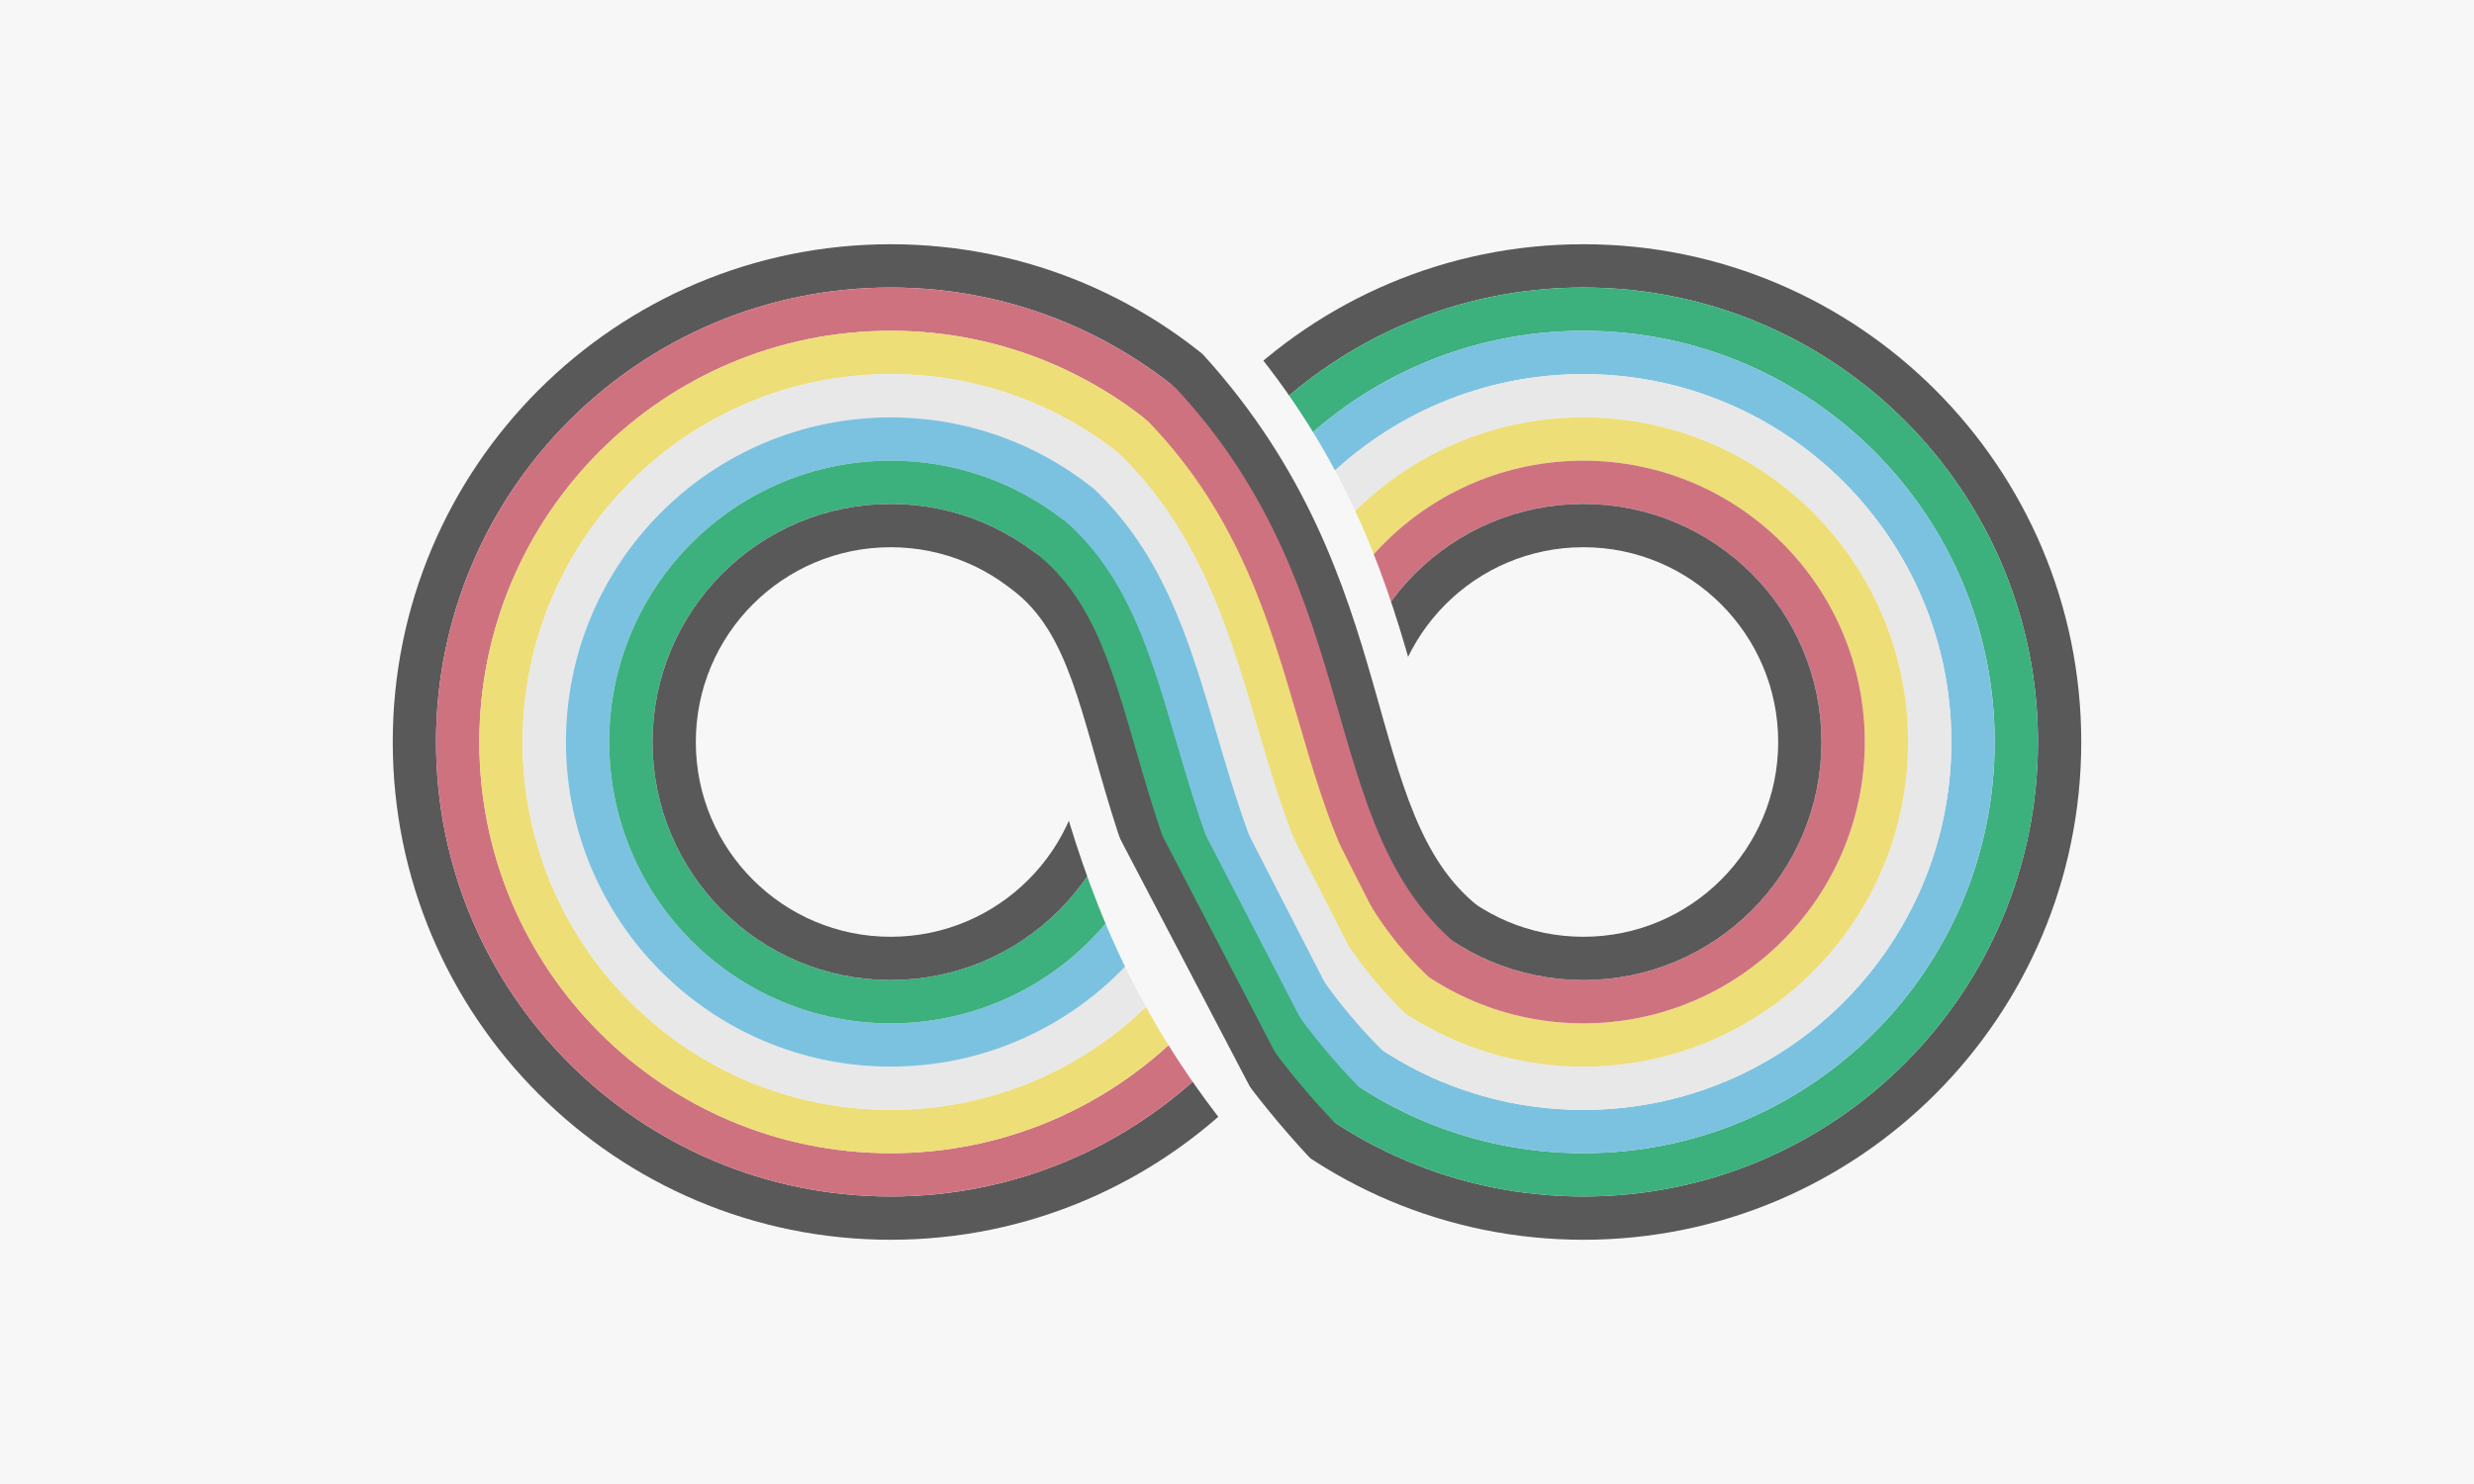
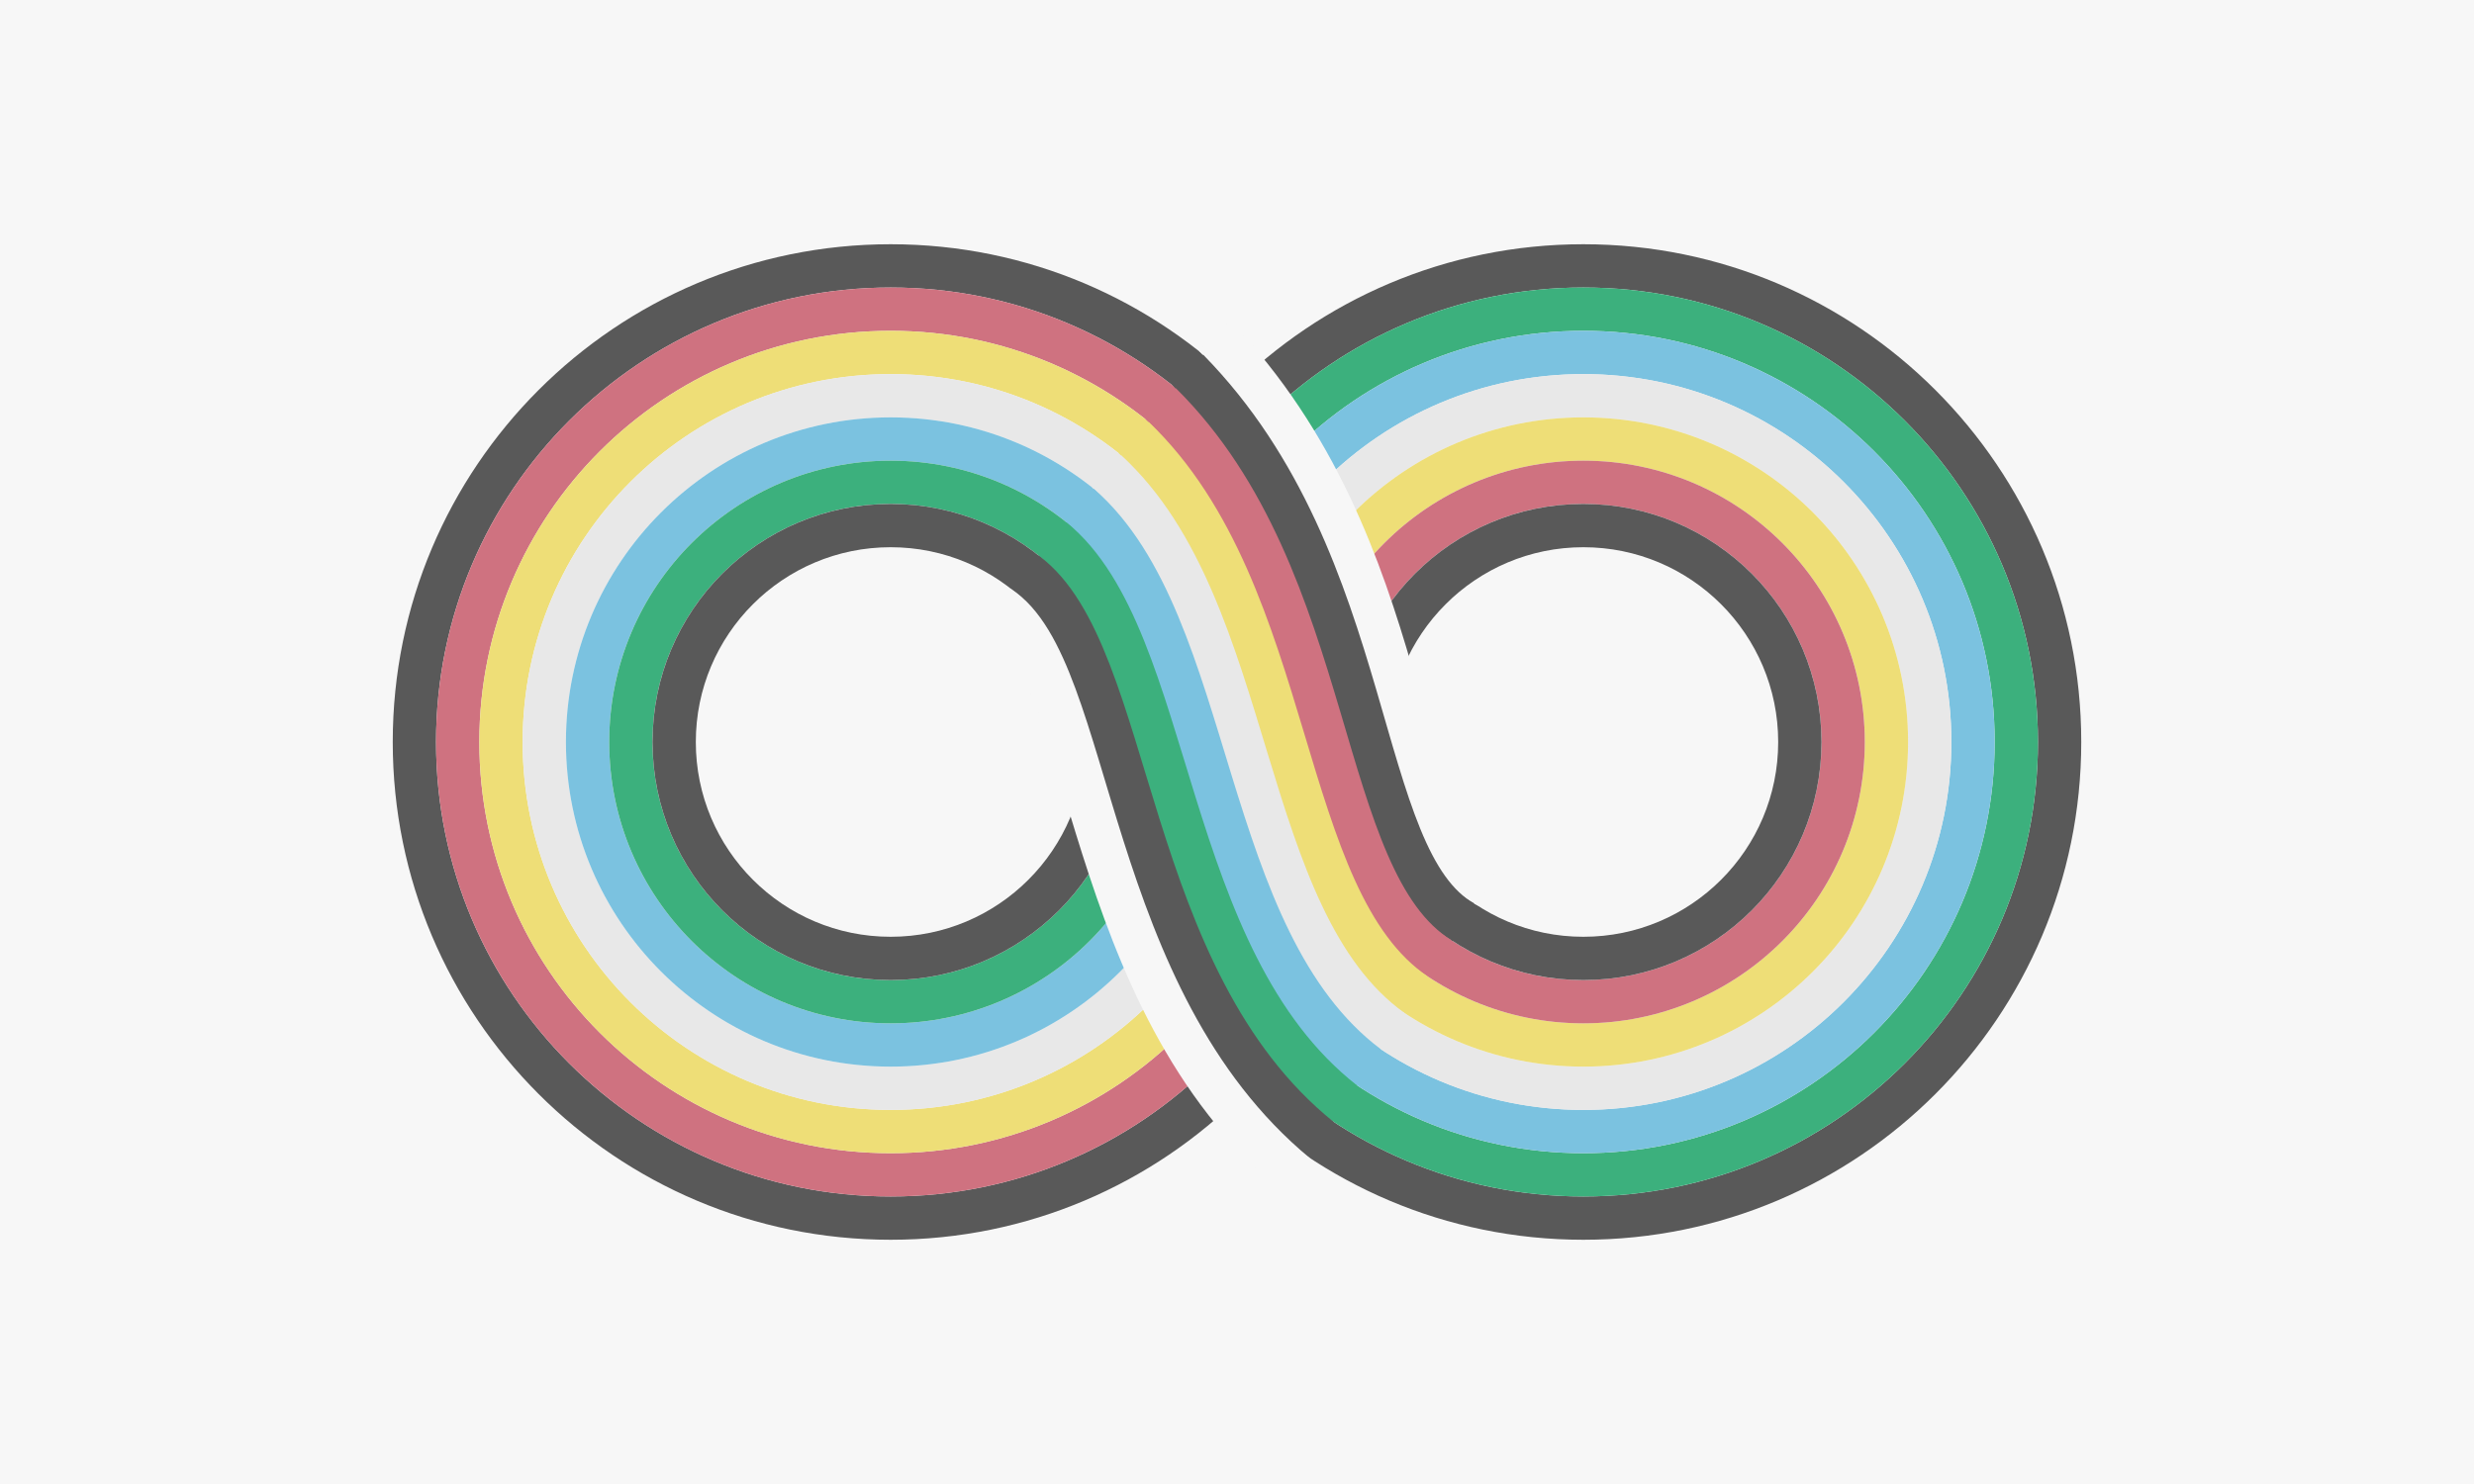
<svg xmlns="http://www.w3.org/2000/svg" width="1000" height="600" viewBox="0 0 1000 600">
  <defs>
</defs>
  <rect x="0" y="0" width="1000" height="601" fill="#f7f7f7" />
  <circle cx="360.0" cy="300.0" r="192.5" stroke="#595959" stroke-width="17.5" fill="none" />
  <circle cx="360.0" cy="300.0" r="175.0" stroke="#CF7280" stroke-width="17.5" fill="none" />
  <circle cx="360.0" cy="300.0" r="157.5" stroke="#EEDE77" stroke-width="17.5" fill="none" />
  <circle cx="360.0" cy="300.0" r="140.0" stroke="#E8E8E8" stroke-width="17.5" fill="none" />
  <circle cx="360.0" cy="300.0" r="122.5" stroke="#7BC2E0" stroke-width="17.5" fill="none" />
  <circle cx="360.0" cy="300.0" r="105.0" stroke="#3CB07D" stroke-width="17.5" fill="none" />
  <circle cx="360.0" cy="300.0" r="87.5" stroke="#595959" stroke-width="17.5" fill="none" />
  <circle cx="640.0" cy="300.0" r="192.5" stroke="#595959" stroke-width="17.5" fill="none" />
  <circle cx="640.0" cy="300.0" r="175.0" stroke="#3CB07D" stroke-width="17.5" fill="none" />
  <circle cx="640.0" cy="300.0" r="157.5" stroke="#7BC2E0" stroke-width="17.5" fill="none" />
  <circle cx="640.0" cy="300.0" r="140.0" stroke="#E8E8E8" stroke-width="17.5" fill="none" />
  <circle cx="640.0" cy="300.0" r="122.5" stroke="#EEDE77" stroke-width="17.5" fill="none" />
  <circle cx="640.0" cy="300.0" r="105.0" stroke="#CF7280" stroke-width="17.5" fill="none" />
  <circle cx="640.0" cy="300.0" r="87.5" stroke="#595959" stroke-width="17.5" fill="none" />
-   <path d="M490.987,135.859 C577.559,233.485,556.323,325.583,601.272,358.311" stroke="#f7f7f7" stroke-width="17.5" fill="#f7f7f7" stroke-linecap="round" />
-   <path d="M480.072,149.537 C560.824,238.602,539.588,330.699,591.59,372.889" stroke="#595959" stroke-width="17.5" fill="#595959" stroke-linecap="round" />
-   <path d="M469.156,163.216 C544.089,243.718,522.853,335.816,581.909,387.466" stroke="#CF7280" stroke-width="17.5" fill="#CF7280" stroke-linecap="round" />
-   <path d="M458.24,176.894 C527.353,248.835,506.117,340.932,572.227,402.044" stroke="#EEDE77" stroke-width="17.5" fill="#EEDE77" stroke-linecap="round" />
-   <path d="M447.325,190.572 C510.618,253.951,489.382,346.049,562.545,416.622" stroke="#E8E8E8" stroke-width="17.5" fill="#E8E8E8" stroke-linecap="round" />
-   <path d="M436.409,204.251 C493.883,259.068,472.647,351.165,552.863,431.2" stroke="#7BC2E0" stroke-width="17.5" fill="#7BC2E0" stroke-linecap="round" />
-   <path d="M425.494,217.929 C477.147,264.184,455.911,356.282,543.181,445.777" stroke="#3CB07D" stroke-width="17.5" fill="#3CB07D" stroke-linecap="round" />
-   <path d="M414.578,231.608 C460.412,269.301,439.176,361.398,533.499,460.355" stroke="#595959" stroke-width="17.5" fill="#595959" stroke-linecap="round" />
-   <path d="M403.662,245.286 C443.677,274.417,422.441,366.515,523.817,474.933" stroke="#f7f7f7" stroke-width="17.5" fill="#f7f7f7" stroke-linecap="round" />
+   <path d="M490.987,135.859 C573.78,222.19,562.037,339.724,601.272,358.311 C562.037,339.724,573.78,222.19,490.987,135.859 Z" stroke="#f7f7f7" stroke-width="17.5" fill="#f7f7f7" stroke-linecap="round" />
+   <path d="M480.072,149.537 C557.335,228.176,546.444,347.669,591.59,372.889 C546.444,347.669,557.335,228.176,480.072,149.537 Z" stroke="#595959" stroke-width="17.5" fill="#595959" stroke-linecap="round" />
+   <path d="M469.156,163.216 C540.891,234.161,530.852,355.614,581.909,387.466 C530.852,355.614,540.891,234.161,469.156,163.216 Z" stroke="#CF7280" stroke-width="17.5" fill="#CF7280" stroke-linecap="round" />
+   <path d="M458.24,176.894 C524.446,240.146,515.259,363.559,572.227,402.044 C515.259,363.559,524.446,240.146,458.24,176.894 Z" stroke="#EEDE77" stroke-width="17.5" fill="#EEDE77" stroke-linecap="round" />
+   <path d="M447.325,190.572 C508.002,246.132,499.666,371.504,562.545,416.622 C499.666,371.504,508.002,246.132,447.325,190.572 Z" stroke="#E8E8E8" stroke-width="17.5" fill="#E8E8E8" stroke-linecap="round" />
+   <path d="M436.409,204.251 C491.557,252.117,484.074,379.448,552.863,431.2 C484.074,379.448,491.557,252.117,436.409,204.251 Z" stroke="#7BC2E0" stroke-width="17.5" fill="#7BC2E0" stroke-linecap="round" />
+   <path d="M425.494,217.929 C475.112,258.103,468.481,387.393,543.181,445.777 C468.481,387.393,475.112,258.103,425.494,217.929 Z" stroke="#3CB07D" stroke-width="17.5" fill="#3CB07D" stroke-linecap="round" />
+   <path d="M414.578,231.608 C458.668,264.088,452.889,395.338,533.499,460.355 C452.889,395.338,458.668,264.088,414.578,231.608 Z" stroke="#595959" stroke-width="17.5" fill="#595959" stroke-linecap="round" />
+   <path d="M403.662,245.286 C442.223,270.073,437.296,403.283,523.817,474.933 C437.296,403.283,442.223,270.073,403.662,245.286 Z" stroke="#f7f7f7" stroke-width="17.5" fill="#f7f7f7" stroke-linecap="round" />
</svg>
